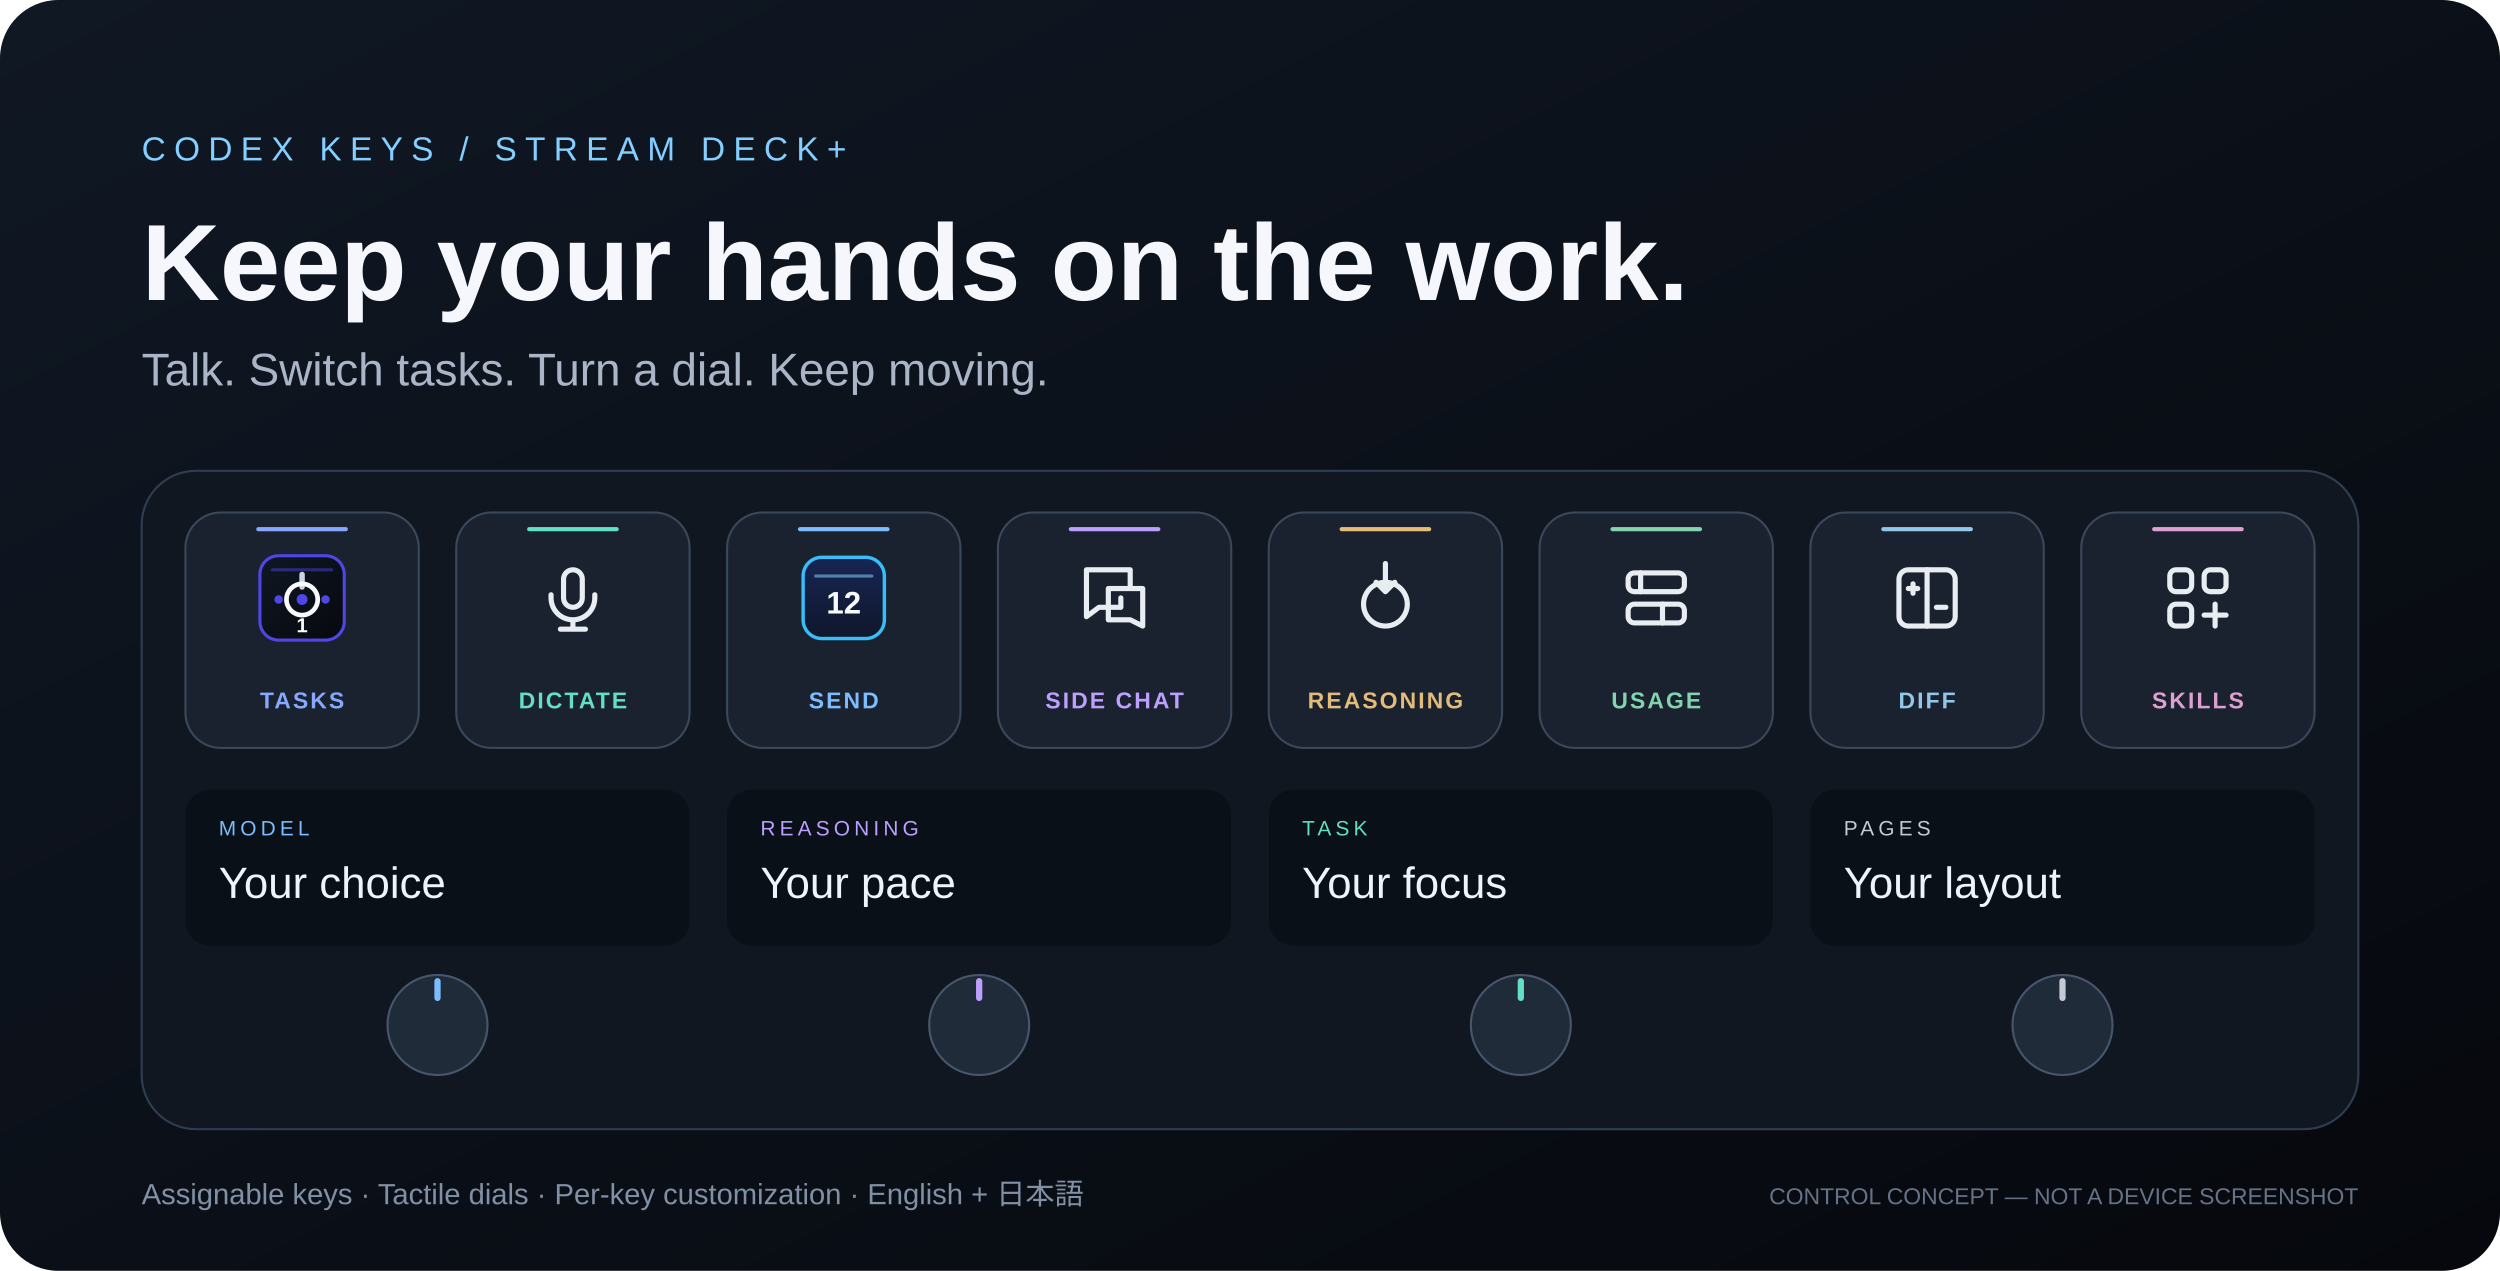
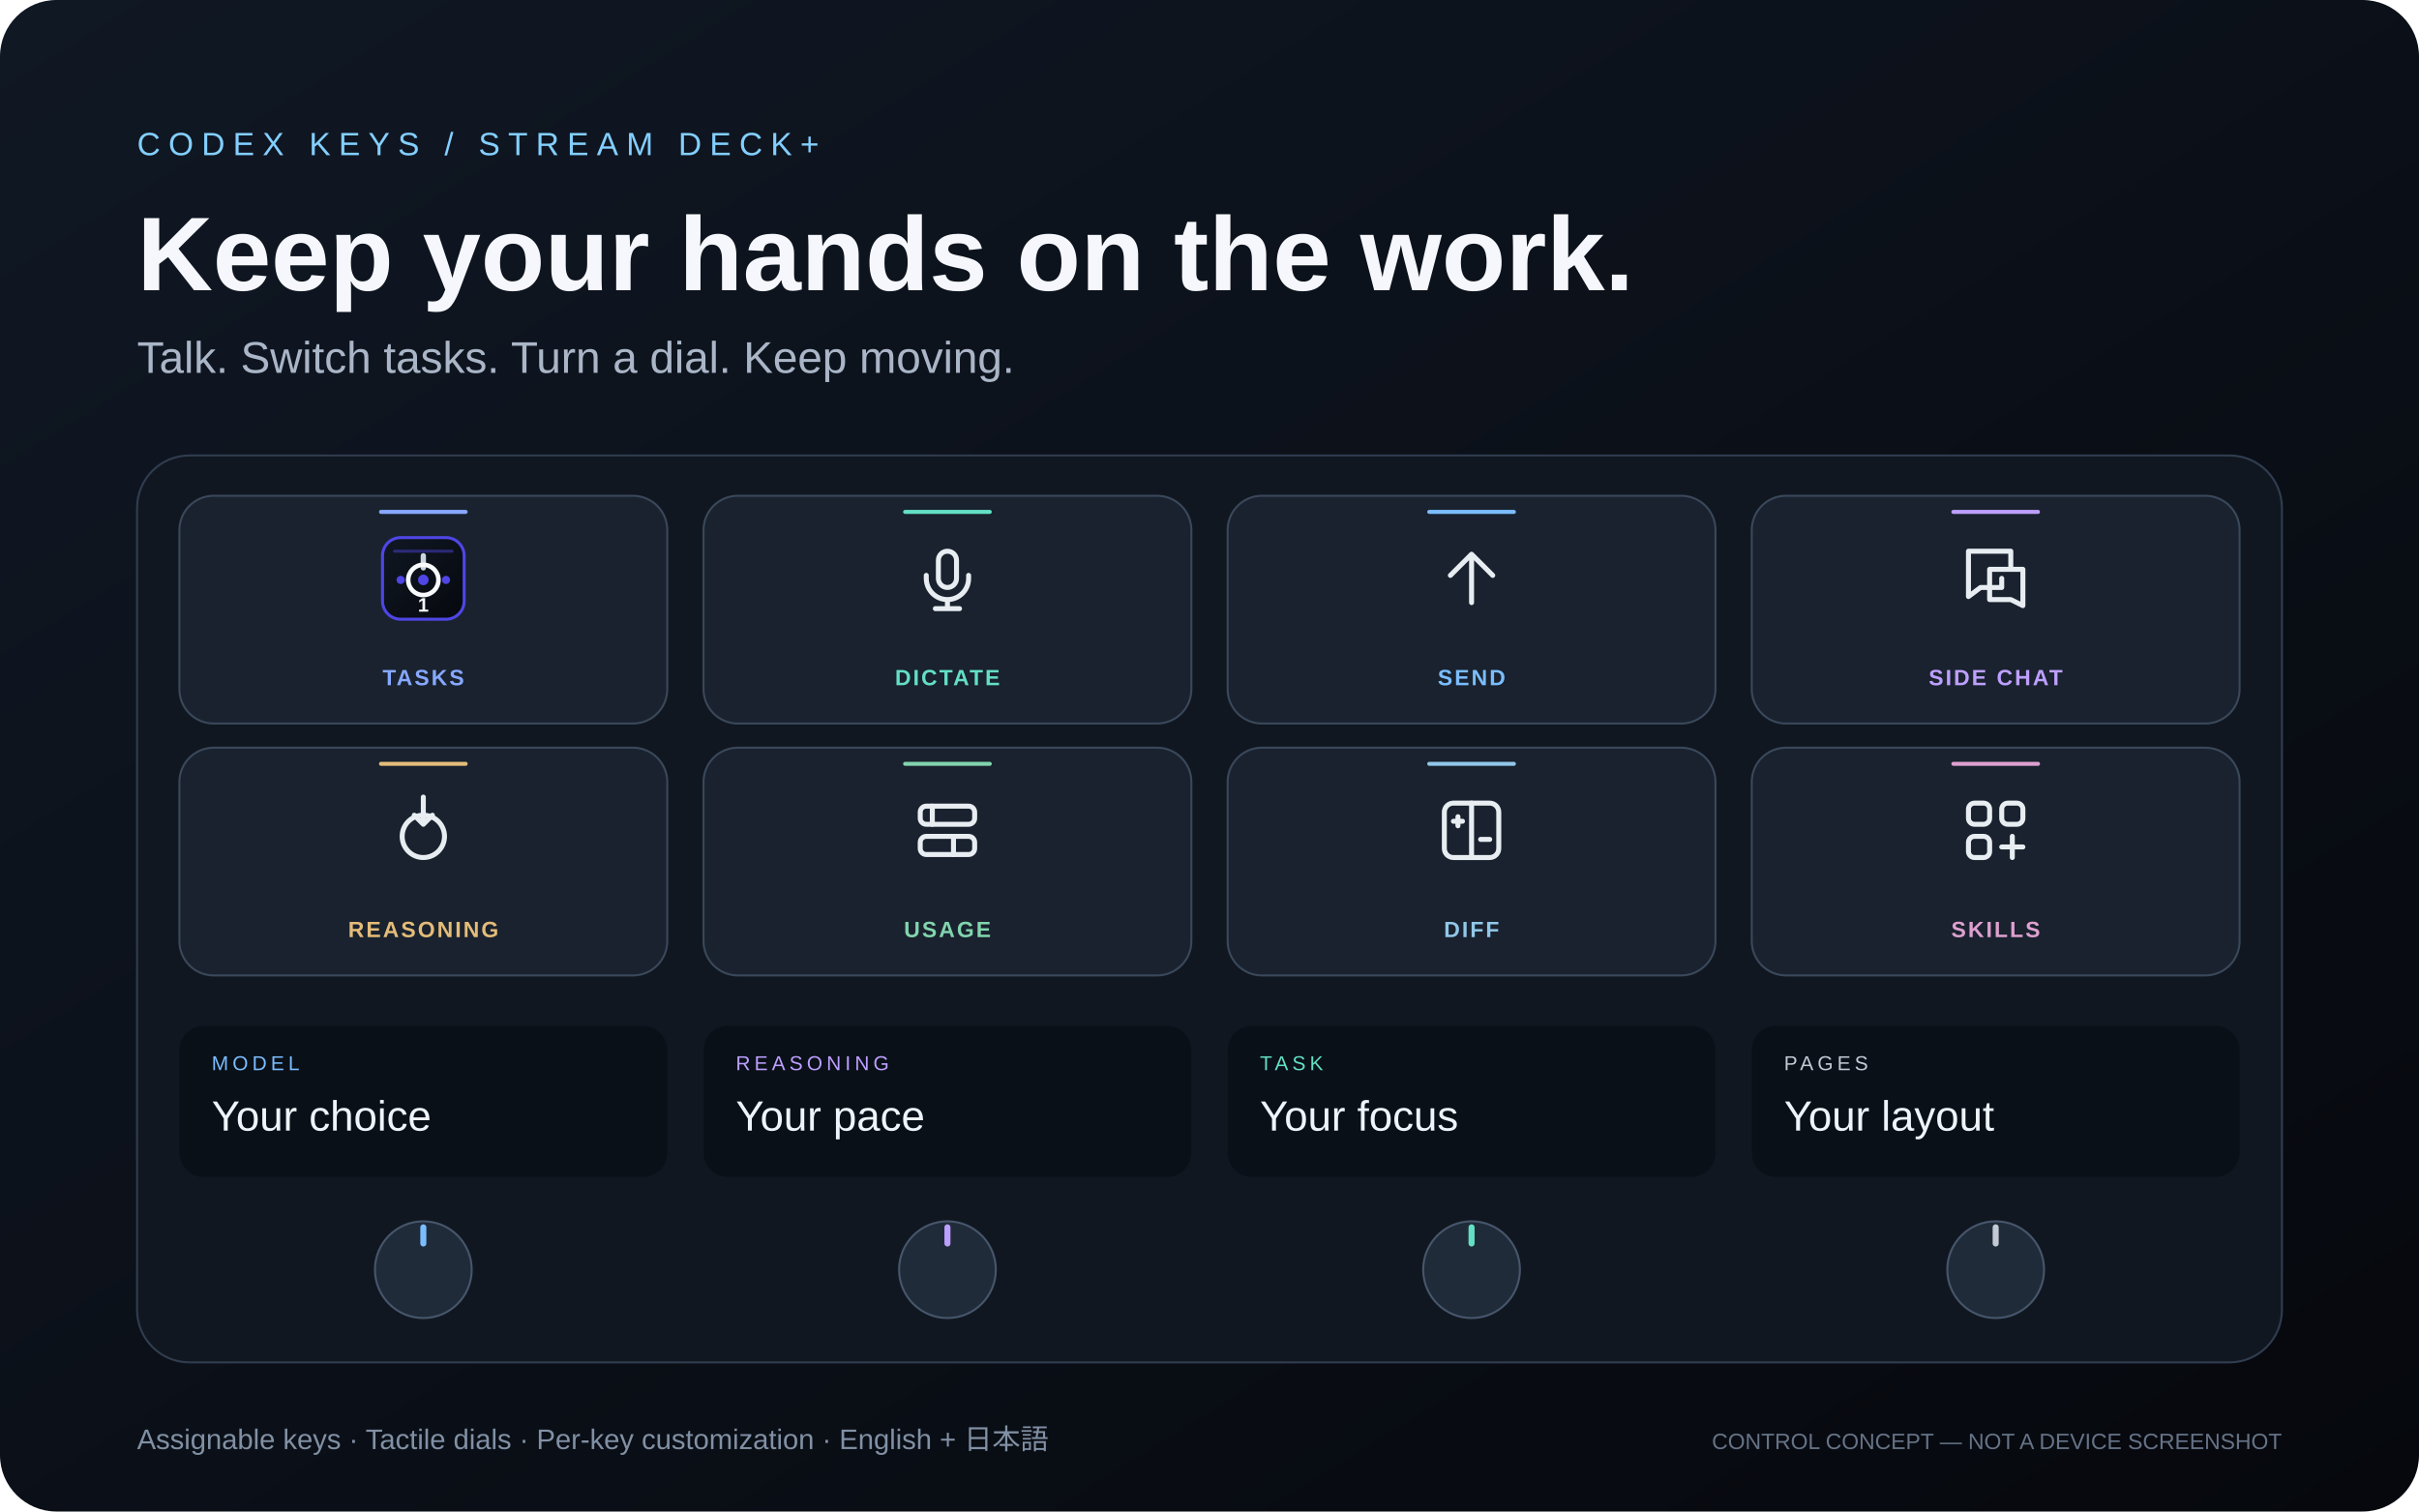
- <svg xmlns="http://www.w3.org/2000/svg" width="1200" height="610" viewBox="0 0 1200 610">
+ <svg xmlns="http://www.w3.org/2000/svg" width="1200" height="750" viewBox="0 0 1200 750">
  <defs>
    <linearGradient id="bg" x2="1" y2="1">
      <stop stop-color="#101824" />
      <stop offset="1" stop-color="#06080d" />
    </linearGradient>
    <linearGradient id="edge">
      <stop stop-color="#65d5ff" />
      <stop offset="1" stop-color="#a59dff" />
    </linearGradient>
  </defs>
-   <rect width="1200" height="610" rx="28" fill="url(#bg)" />
+   <rect width="1200" height="750" rx="28" fill="url(#bg)" />
  <g font-family="-apple-system,BlinkMacSystemFont,Segoe UI,Arial,sans-serif">
    <text x="68" y="77" fill="#83cfff" font-size="16" letter-spacing="4">CODEX KEYS / STREAM DECK+</text>
    <text x="68" y="144" fill="#f5f7fc" font-size="52" font-weight="650">Keep your hands on the work.</text>
    <text x="68" y="185" fill="#aab6c7" font-size="22">Talk. Switch tasks. Turn a dial. Keep moving.</text>
-     <rect x="68" y="226" width="1064" height="316" rx="26" fill="#111720" stroke="#303d50" />
-     <rect x="89" y="246" width="112" height="113" rx="17" fill="#19222e" stroke="#3a485b" />
-     <rect x="123" y="253" width="44" height="2" rx="1" fill="#86a8ff" />
-     <svg x="124" y="266" width="42" height="42" viewBox="0 0 56 56">
+     <rect x="68" y="226" width="1064" height="450" rx="26" fill="#111720" stroke="#303d50" />
+     <rect x="89" y="246" width="242" height="113" rx="17" fill="#19222e" stroke="#3a485b" />
+     <rect x="188" y="253" width="44" height="2" rx="1" fill="#86a8ff" />
+     <svg x="189" y="266" width="42" height="42" viewBox="0 0 56 56">
      <defs>
        <linearGradient id="bg" x1="0" y1="0" x2="0" y2="1">
          <stop stop-color="#1e293b" />
          <stop offset="1" stop-color="#0f172a" />
        </linearGradient>
      </defs>
      <rect x="1" y="1" width="54" height="54" rx="12" fill="url(#bg)" stroke="#4f46e5" stroke-width="2" />
      <path d="M9 10h38" stroke="#4f46e5" stroke-width="2" stroke-linecap="round" opacity=".45" />
      <path d="M28 13L28 21" fill="none" stroke="#cbd5e1" stroke-width="3.5" stroke-linecap="round" stroke-linejoin="round" />
      <circle cx="28" cy="29" r="10" fill="none" stroke="#f8fafc" stroke-width="3" />
      <circle cx="28" cy="29" r="3.5" fill="#4f46e5" />
      <circle cx="13" cy="29" r="2.7" fill="#4f46e5" />
      <circle cx="43" cy="29" r="2.7" fill="#4f46e5" />
      <text x="28" y="50" text-anchor="middle" fill="#f8fafc" font-size="13" font-family="Arial,sans-serif" font-weight="700">1</text>
    </svg>
-     <text x="145" y="340" fill="#86a8ff" font-size="11" font-weight="600" text-anchor="middle" letter-spacing="1">TASKS</text>
-     <rect x="219" y="246" width="112" height="113" rx="17" fill="#19222e" stroke="#3a485b" />
-     <rect x="253" y="253" width="44" height="2" rx="1" fill="#63dfc4" />
-     <svg x="254" y="266" width="42" height="42" viewBox="0 0 28 28">
+     <text x="210" y="340" fill="#86a8ff" font-size="11" font-weight="600" text-anchor="middle" letter-spacing="1">TASKS</text>
+     <rect x="349" y="246" width="242" height="113" rx="17" fill="#19222e" stroke="#3a485b" />
+     <rect x="448" y="253" width="44" height="2" rx="1" fill="#63dfc4" />
+     <svg x="449" y="266" width="42" height="42" viewBox="0 0 28 28">
      <g transform="translate(2 2)" fill="none" stroke="#e8edf2" stroke-width="1.65" stroke-linecap="round" stroke-linejoin="round">
        <rect x="9" y="3" width="6" height="12" rx="3" />
        <path d="M5 11v1a7 7 0 0 0 14 0v-1M12 19v3M8 22h8" />
      </g>
    </svg>
-     <text x="275" y="340" fill="#63dfc4" font-size="11" font-weight="600" text-anchor="middle" letter-spacing="1">DICTATE</text>
-     <rect x="349" y="246" width="112" height="113" rx="17" fill="#19222e" stroke="#3a485b" />
-     <rect x="383" y="253" width="44" height="2" rx="1" fill="#7bbdff" />
-     <svg x="384" y="266" width="42" height="42" viewBox="0 0 28 28">
-       <defs>
-         <linearGradient id="physical-ACT12" x1="0" y1="0" x2="0" y2="1">
-           <stop stop-color="#172554" />
-           <stop offset="1" stop-color="#0f172a" />
-         </linearGradient>
-       </defs>
-       <rect x="1" y="1" width="26" height="26" rx="6" fill="url(#physical-ACT12)" stroke="#38bdf8" stroke-width="1.1" />
-       <path d="M5 7h18" stroke="#7dd3fc" stroke-width="1" stroke-linecap="round" opacity=".55" />
-       <text x="14" y="19" text-anchor="middle" font-family="Arial, sans-serif" font-size="10" font-weight="800" fill="#f8fafc">12</text>
+     <text x="470" y="340" fill="#63dfc4" font-size="11" font-weight="600" text-anchor="middle" letter-spacing="1">DICTATE</text>
+     <rect x="609" y="246" width="242" height="113" rx="17" fill="#19222e" stroke="#3a485b" />
+     <rect x="708" y="253" width="44" height="2" rx="1" fill="#7bbdff" />
+     <svg x="709" y="266" width="42" height="42" viewBox="0 0 28 28">
+       <g transform="translate(2 2)" fill="none" stroke="#e8edf2" stroke-width="1.65" stroke-linecap="round" stroke-linejoin="round">
+         <path d="M12 20V4M5 11l7-7 7 7" />
+       </g>
    </svg>
-     <text x="405" y="340" fill="#7bbdff" font-size="11" font-weight="600" text-anchor="middle" letter-spacing="1">SEND</text>
-     <rect x="479" y="246" width="112" height="113" rx="17" fill="#19222e" stroke="#3a485b" />
-     <rect x="513" y="253" width="44" height="2" rx="1" fill="#bd9fff" />
-     <svg x="514" y="266" width="42" height="42" viewBox="0 0 28 28">
+     <text x="730" y="340" fill="#7bbdff" font-size="11" font-weight="600" text-anchor="middle" letter-spacing="1">SEND</text>
+     <rect x="869" y="246" width="242" height="113" rx="17" fill="#19222e" stroke="#3a485b" />
+     <rect x="968" y="253" width="44" height="2" rx="1" fill="#bd9fff" />
+     <svg x="969" y="266" width="42" height="42" viewBox="0 0 28 28">
      <g transform="translate(2 2)" fill="none" stroke="#e8edf2" stroke-width="1.65" stroke-linecap="round" stroke-linejoin="round">
        <path d="M14 12v3H7l-4 3V3h14v5M10 9h11v12l-4-2h-7z" />
      </g>
    </svg>
-     <text x="535" y="340" fill="#bd9fff" font-size="11" font-weight="600" text-anchor="middle" letter-spacing="1">SIDE CHAT</text>
-     <rect x="609" y="246" width="112" height="113" rx="17" fill="#19222e" stroke="#3a485b" />
-     <rect x="643" y="253" width="44" height="2" rx="1" fill="#e4bc79" />
-     <svg x="644" y="266" width="42" height="42" viewBox="0 0 28 28">
+     <text x="990" y="340" fill="#bd9fff" font-size="11" font-weight="600" text-anchor="middle" letter-spacing="1">SIDE CHAT</text>
+     <rect x="89" y="371" width="242" height="113" rx="17" fill="#19222e" stroke="#3a485b" />
+     <rect x="188" y="378" width="44" height="2" rx="1" fill="#e4bc79" />
+     <svg x="189" y="391" width="42" height="42" viewBox="0 0 28 28">
      <g transform="translate(2 2)" fill="none" stroke="#e8edf2" stroke-width="1.65" stroke-linecap="round" stroke-linejoin="round">
        <circle cx="12" cy="14" r="7" />
        <path d="M12 1v9M9 7l3 3 3-3" />
      </g>
    </svg>
-     <text x="665" y="340" fill="#e4bc79" font-size="11" font-weight="600" text-anchor="middle" letter-spacing="1">REASONING</text>
-     <rect x="739" y="246" width="112" height="113" rx="17" fill="#19222e" stroke="#3a485b" />
-     <rect x="773" y="253" width="44" height="2" rx="1" fill="#82d4ae" />
-     <svg x="774" y="266" width="42" height="42" viewBox="0 0 28 28">
+     <text x="210" y="465" fill="#e4bc79" font-size="11" font-weight="600" text-anchor="middle" letter-spacing="1">REASONING</text>
+     <rect x="349" y="371" width="242" height="113" rx="17" fill="#19222e" stroke="#3a485b" />
+     <rect x="448" y="378" width="44" height="2" rx="1" fill="#82d4ae" />
+     <svg x="449" y="391" width="42" height="42" viewBox="0 0 28 28">
      <g transform="translate(2 2)" fill="none" stroke="#e8edf2" stroke-width="1.65" stroke-linecap="round" stroke-linejoin="round">
        <rect x="3" y="4" width="18" height="6" rx="2" />
        <rect x="3" y="14" width="18" height="6" rx="2" />
        <path d="M7 4v6M14 14v6" />
      </g>
    </svg>
-     <text x="795" y="340" fill="#82d4ae" font-size="11" font-weight="600" text-anchor="middle" letter-spacing="1">USAGE</text>
-     <rect x="869" y="246" width="112" height="113" rx="17" fill="#19222e" stroke="#3a485b" />
-     <rect x="903" y="253" width="44" height="2" rx="1" fill="#91c7e9" />
-     <svg x="904" y="266" width="42" height="42" viewBox="0 0 28 28">
+     <text x="470" y="465" fill="#82d4ae" font-size="11" font-weight="600" text-anchor="middle" letter-spacing="1">USAGE</text>
+     <rect x="609" y="371" width="242" height="113" rx="17" fill="#19222e" stroke="#3a485b" />
+     <rect x="708" y="378" width="44" height="2" rx="1" fill="#91c7e9" />
+     <svg x="709" y="391" width="42" height="42" viewBox="0 0 28 28">
      <g transform="translate(2 2)" fill="none" stroke="#e8edf2" stroke-width="1.65" stroke-linecap="round" stroke-linejoin="round">
        <rect x="3" y="3" width="18" height="18" rx="3" />
        <path d="M12 3v18M6 9h3M7.5 7.5v3M15 15h3" />
      </g>
    </svg>
-     <text x="925" y="340" fill="#91c7e9" font-size="11" font-weight="600" text-anchor="middle" letter-spacing="1">DIFF</text>
-     <rect x="999" y="246" width="112" height="113" rx="17" fill="#19222e" stroke="#3a485b" />
-     <rect x="1033" y="253" width="44" height="2" rx="1" fill="#dea0d0" />
-     <svg x="1034" y="266" width="42" height="42" viewBox="0 0 28 28">
+     <text x="730" y="465" fill="#91c7e9" font-size="11" font-weight="600" text-anchor="middle" letter-spacing="1">DIFF</text>
+     <rect x="869" y="371" width="242" height="113" rx="17" fill="#19222e" stroke="#3a485b" />
+     <rect x="968" y="378" width="44" height="2" rx="1" fill="#dea0d0" />
+     <svg x="969" y="391" width="42" height="42" viewBox="0 0 28 28">
      <g transform="translate(2 2)" fill="none" stroke="#e8edf2" stroke-width="1.65" stroke-linecap="round" stroke-linejoin="round">
        <rect x="3" y="3" width="7" height="7" rx="2" />
        <rect x="14" y="3" width="7" height="7" rx="2" />
        <rect x="3" y="14" width="7" height="7" rx="2" />
        <path d="M14 17.5h7M17.5 14v7" />
      </g>
    </svg>
-     <text x="1055" y="340" fill="#dea0d0" font-size="11" font-weight="600" text-anchor="middle" letter-spacing="1">SKILLS</text>
-     <rect x="89" y="379" width="242" height="75" rx="12" fill="#0a1018" />
-     <text x="105" y="401" font-size="10" fill="#7bbdff" letter-spacing="2">MODEL</text>
-     <text x="105" y="431" font-size="21" fill="#eef4fc">Your choice</text>
-     <circle cx="210" cy="492" r="24" fill="#202b39" stroke="#46566c" />
-     <path d="M210 471v8" stroke="#7bbdff" stroke-width="3" stroke-linecap="round" />
-     <rect x="349" y="379" width="242" height="75" rx="12" fill="#0a1018" />
-     <text x="365" y="401" font-size="10" fill="#bd9fff" letter-spacing="2">REASONING</text>
-     <text x="365" y="431" font-size="21" fill="#eef4fc">Your pace</text>
-     <circle cx="470" cy="492" r="24" fill="#202b39" stroke="#46566c" />
-     <path d="M470 471v8" stroke="#bd9fff" stroke-width="3" stroke-linecap="round" />
-     <rect x="609" y="379" width="242" height="75" rx="12" fill="#0a1018" />
-     <text x="625" y="401" font-size="10" fill="#63dfc4" letter-spacing="2">TASK</text>
-     <text x="625" y="431" font-size="21" fill="#eef4fc">Your focus</text>
-     <circle cx="730" cy="492" r="24" fill="#202b39" stroke="#46566c" />
-     <path d="M730 471v8" stroke="#63dfc4" stroke-width="3" stroke-linecap="round" />
-     <rect x="869" y="379" width="242" height="75" rx="12" fill="#0a1018" />
-     <text x="885" y="401" font-size="10" fill="#c3cad5" letter-spacing="2">PAGES</text>
-     <text x="885" y="431" font-size="21" fill="#eef4fc">Your layout</text>
-     <circle cx="990" cy="492" r="24" fill="#202b39" stroke="#46566c" />
-     <path d="M990 471v8" stroke="#c3cad5" stroke-width="3" stroke-linecap="round" />
-     <text x="68" y="578" font-size="14" fill="#8190a4">Assignable keys · Tactile dials · Per-key customization · English + 日本語</text>
-     <text x="1132" y="578" text-anchor="end" font-size="11" fill="#667387">CONTROL CONCEPT — NOT A DEVICE SCREENSHOT</text>
+     <text x="990" y="465" fill="#dea0d0" font-size="11" font-weight="600" text-anchor="middle" letter-spacing="1">SKILLS</text>
+     <rect x="89" y="509" width="242" height="75" rx="12" fill="#0a1018" />
+     <text x="105" y="531" font-size="10" fill="#7bbdff" letter-spacing="2">MODEL</text>
+     <text x="105" y="561" font-size="21" fill="#eef4fc">Your choice</text>
+     <circle cx="210" cy="630" r="24" fill="#202b39" stroke="#46566c" />
+     <path d="M210 609v8" stroke="#7bbdff" stroke-width="3" stroke-linecap="round" />
+     <rect x="349" y="509" width="242" height="75" rx="12" fill="#0a1018" />
+     <text x="365" y="531" font-size="10" fill="#bd9fff" letter-spacing="2">REASONING</text>
+     <text x="365" y="561" font-size="21" fill="#eef4fc">Your pace</text>
+     <circle cx="470" cy="630" r="24" fill="#202b39" stroke="#46566c" />
+     <path d="M470 609v8" stroke="#bd9fff" stroke-width="3" stroke-linecap="round" />
+     <rect x="609" y="509" width="242" height="75" rx="12" fill="#0a1018" />
+     <text x="625" y="531" font-size="10" fill="#63dfc4" letter-spacing="2">TASK</text>
+     <text x="625" y="561" font-size="21" fill="#eef4fc">Your focus</text>
+     <circle cx="730" cy="630" r="24" fill="#202b39" stroke="#46566c" />
+     <path d="M730 609v8" stroke="#63dfc4" stroke-width="3" stroke-linecap="round" />
+     <rect x="869" y="509" width="242" height="75" rx="12" fill="#0a1018" />
+     <text x="885" y="531" font-size="10" fill="#c3cad5" letter-spacing="2">PAGES</text>
+     <text x="885" y="561" font-size="21" fill="#eef4fc">Your layout</text>
+     <circle cx="990" cy="630" r="24" fill="#202b39" stroke="#46566c" />
+     <path d="M990 609v8" stroke="#c3cad5" stroke-width="3" stroke-linecap="round" />
+     <text x="68" y="719" font-size="14" fill="#8190a4">Assignable keys · Tactile dials · Per-key customization · English + 日本語</text>
+     <text x="1132" y="719" text-anchor="end" font-size="11" fill="#667387">CONTROL CONCEPT — NOT A DEVICE SCREENSHOT</text>
  </g>
</svg>
